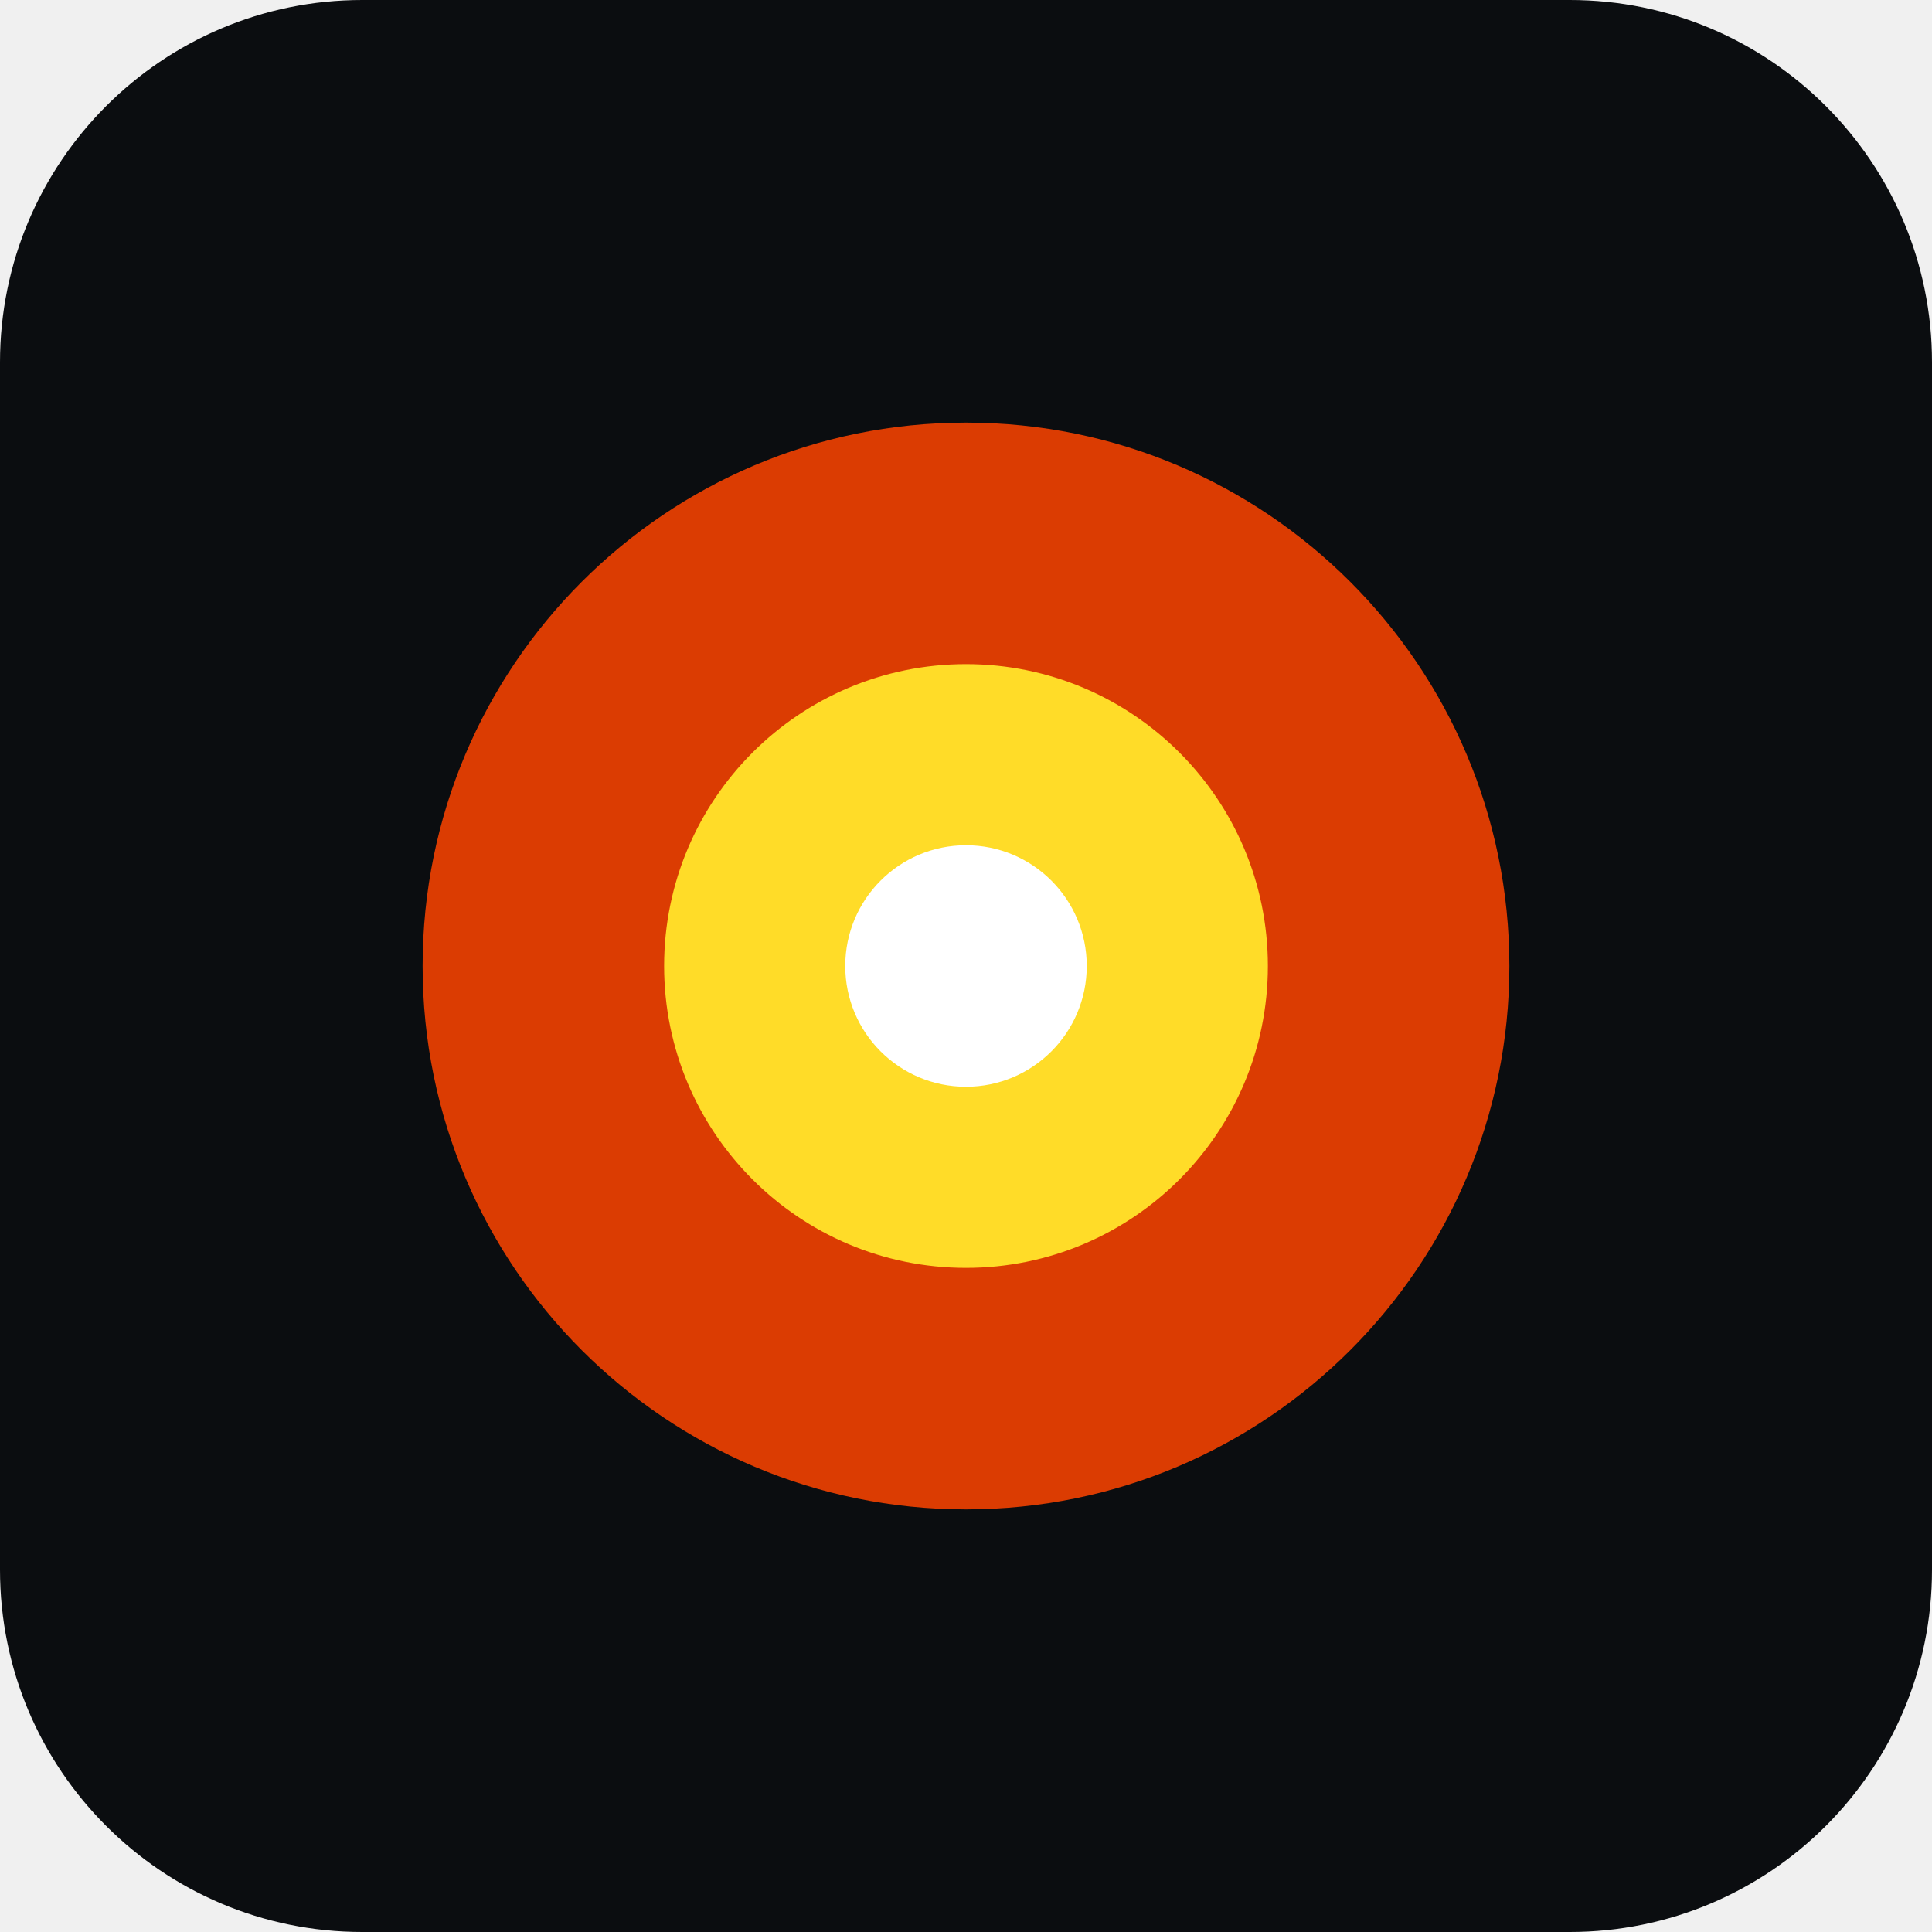
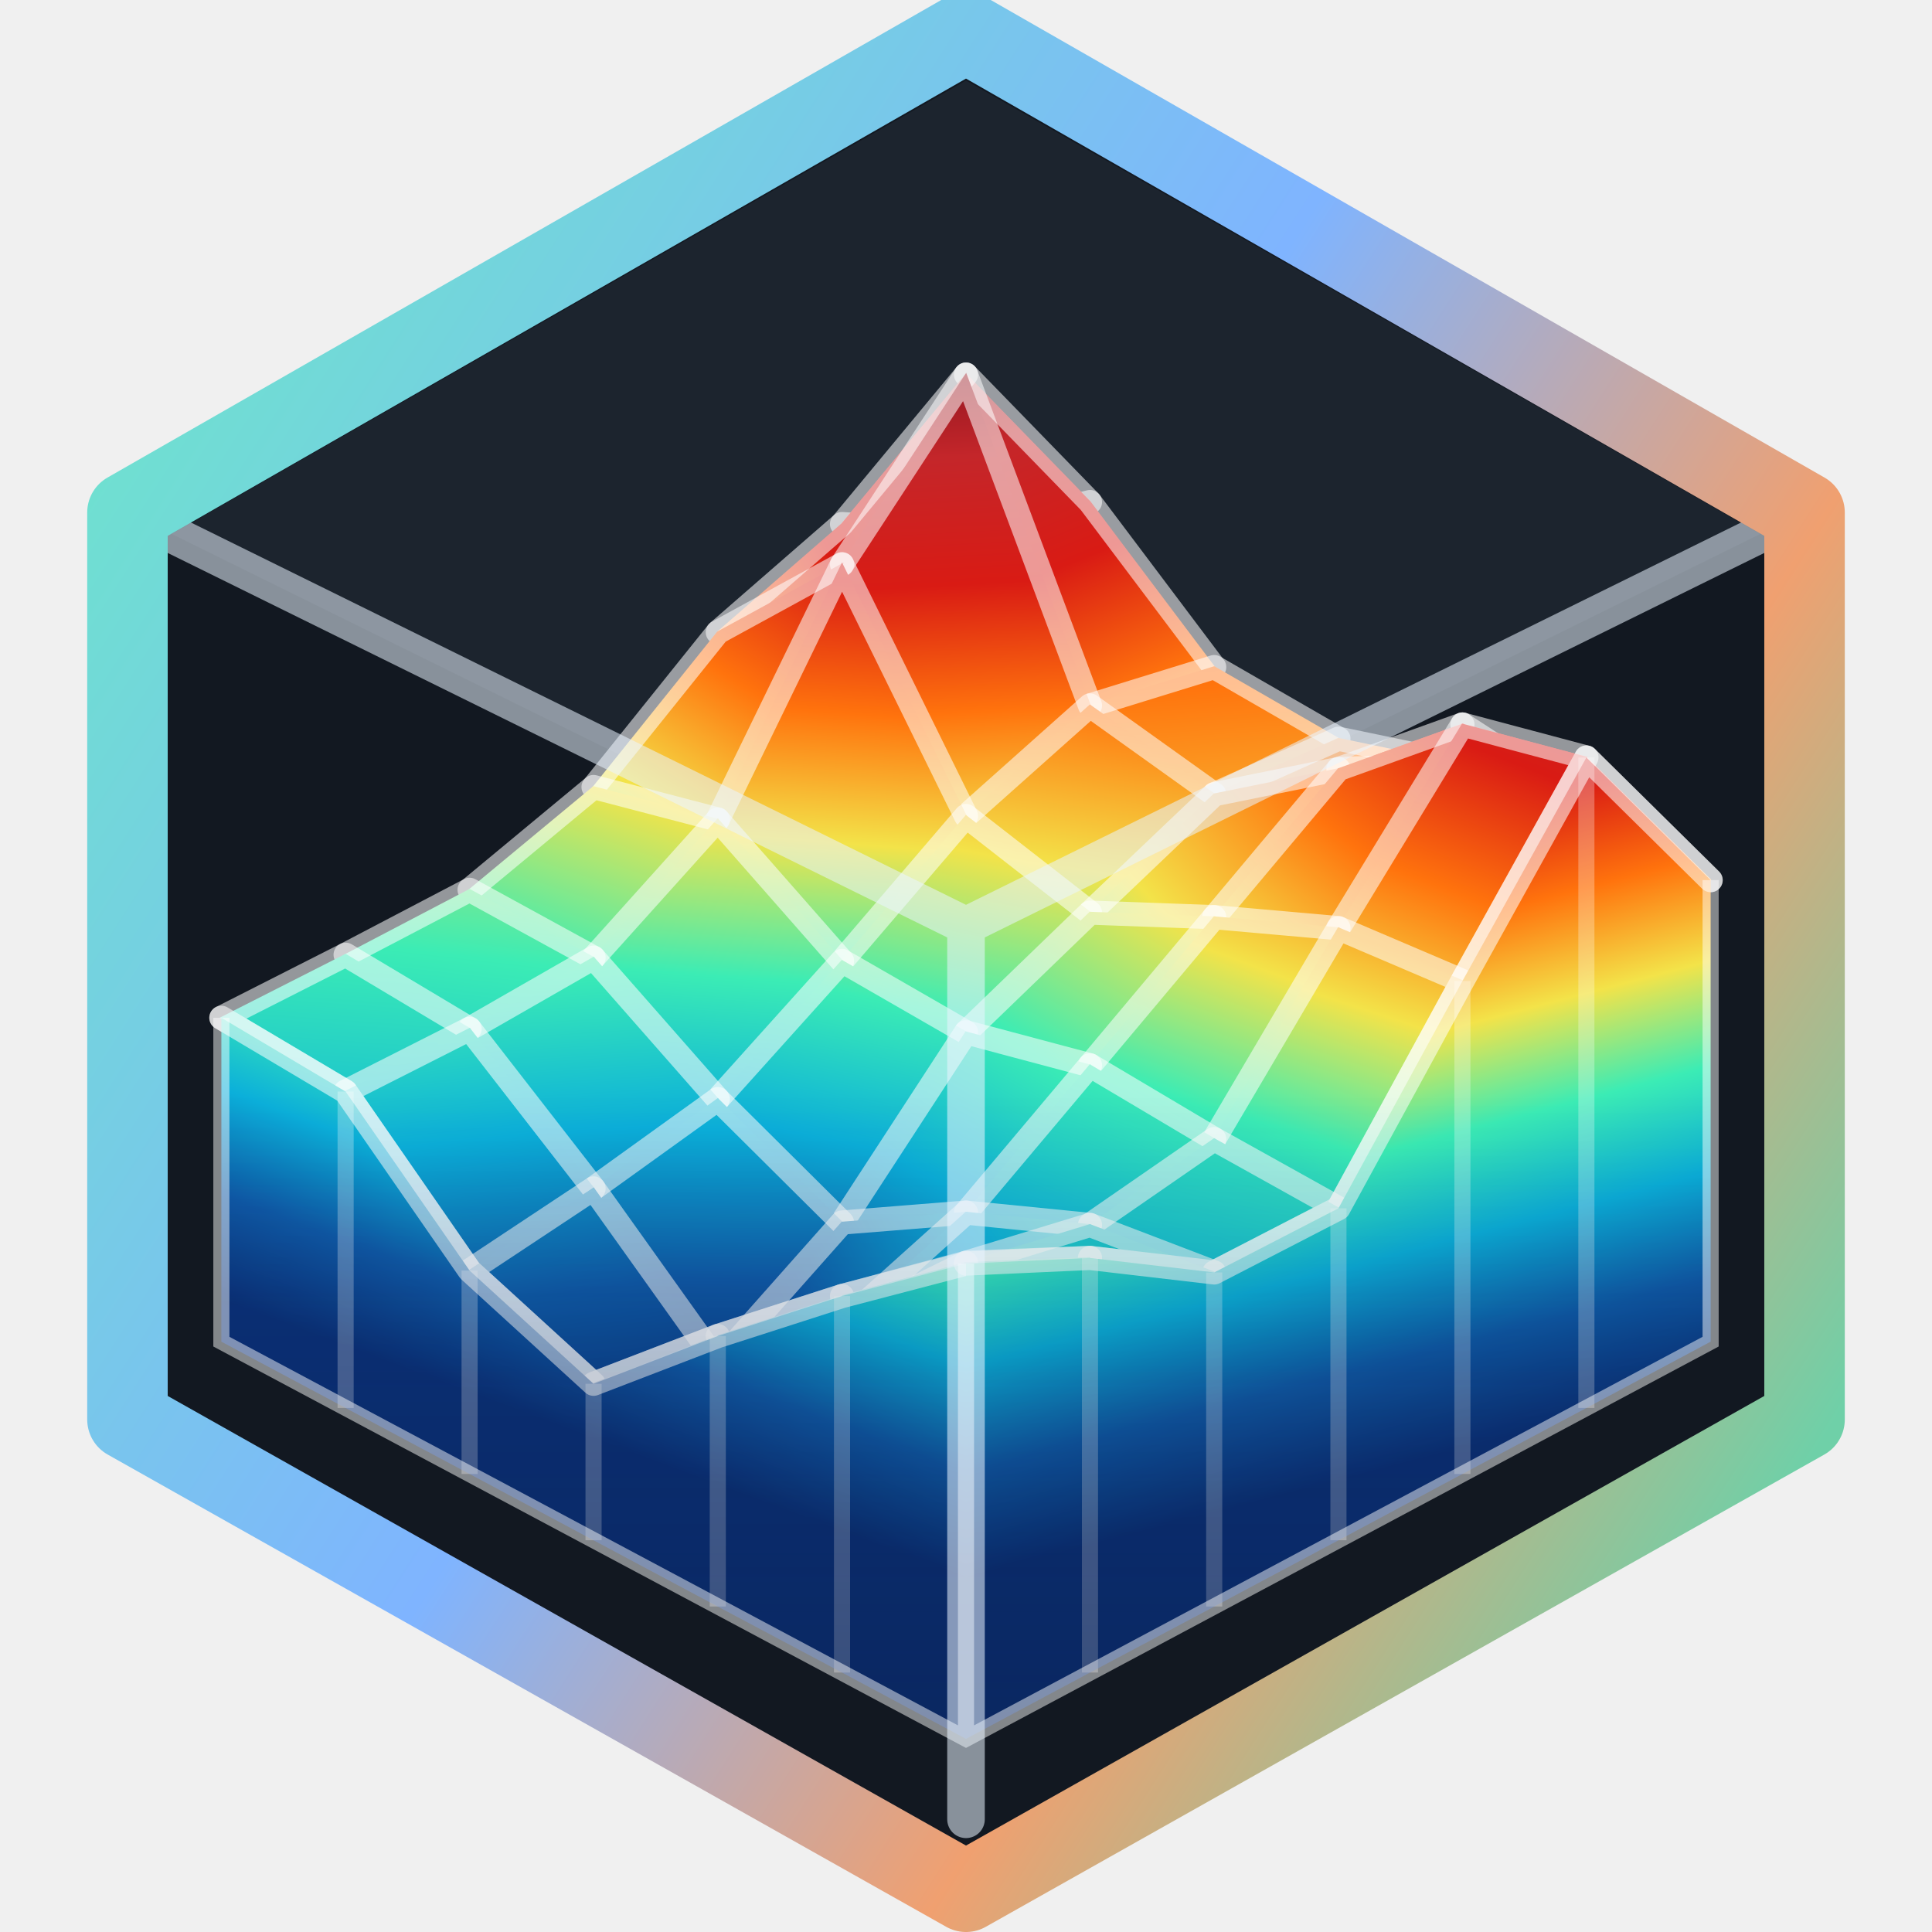
- <svg xmlns="http://www.w3.org/2000/svg" viewBox="0 0 32 32">
-   <rect width="32" height="32" rx="6" fill="#0b0d10" />
-   <circle cx="16" cy="16" r="9" fill="#ff4400" opacity=".85" />
-   <circle cx="16" cy="16" r="5" fill="#ffdc28" />
-   <circle cx="16" cy="16" r="2" fill="#fff" />
+ <svg xmlns="http://www.w3.org/2000/svg" viewBox="152 152 720 720">
+   <defs>
+     <linearGradient id="iramp">
+       <stop offset="0" stop-color="#0a317b" />
+       <stop offset="0.125" stop-color="#0e5aa9" />
+       <stop offset="0.25" stop-color="#0bafda" />
+       <stop offset="0.375" stop-color="#3becb5" />
+       <stop offset="0.5" stop-color="#f3e349" />
+       <stop offset="0.625" stop-color="#ff730d" />
+       <stop offset="0.75" stop-color="#d91b14" />
+       <stop offset="0.875" stop-color="#c4262a" />
+       <stop offset="1" stop-color="#7c0f1d" />
+     </linearGradient>
+     <style>.igl{fill:none;stroke:#fff;stroke-opacity:.55;stroke-width:9;stroke-linejoin:round;stroke-linecap:round}.iwl{fill:none;stroke:#fff;stroke-opacity:.28;stroke-width:6}.iws{fill:url(#iwshade)}</style>
+     <linearGradient id="iwshade" gradientUnits="userSpaceOnUse" x1="0" y1="560" x2="0" y2="800">
+       <stop offset="0" stop-color="#0a1830" stop-opacity="0" />
+       <stop offset="1" stop-color="#0a1430" stop-opacity=".35" />
+     </linearGradient>
+     <linearGradient id="iedge" gradientUnits="userSpaceOnUse" x1="200" y1="300" x2="824" y2="700">
+       <stop offset="0" stop-color="#6fe0d0" />
+       <stop offset=".45" stop-color="#7fb4ff" />
+       <stop offset=".75" stop-color="#f0a070" />
+       <stop offset="1" stop-color="#6fd0a8" />
+     </linearGradient>
+     <linearGradient id="iq1" href="#iramp" gradientUnits="userSpaceOnUse" x1="509.3" y1="509.7" x2="512.8" y2="282.8" />
+     <linearGradient id="iq2" href="#iramp" gradientUnits="userSpaceOnUse" x1="672.9" y1="645.6" x2="518.8" y2="263.8" />
+     <linearGradient id="iq3" href="#iramp" gradientUnits="userSpaceOnUse" x1="195.3" y1="482.4" x2="545.1" y2="307.5" />
+     <linearGradient id="iq4" href="#iramp" gradientUnits="userSpaceOnUse" x1="637.8" y1="913.7" x2="582.7" y2="101.8" />
+     <linearGradient id="iq5" href="#iramp" gradientUnits="userSpaceOnUse" x1="526.5" y1="655.5" x2="506.3" y2="274.5" />
+     <linearGradient id="iq6" href="#iramp" gradientUnits="userSpaceOnUse" x1="286.2" y1="631.7" x2="507.6" y2="268.7" />
+     <linearGradient id="iq7" href="#iramp" gradientUnits="userSpaceOnUse" x1="-244.8" y1="73.3" x2="1218.7" y2="668.8" />
+     <linearGradient id="iq8" href="#iramp" gradientUnits="userSpaceOnUse" x1="518.9" y1="725.2" x2="590.8" y2="227.7" />
+     <linearGradient id="iq9" href="#iramp" gradientUnits="userSpaceOnUse" x1="450.3" y1="659.9" x2="478.4" y2="272.6" />
+     <linearGradient id="iq10" href="#iramp" gradientUnits="userSpaceOnUse" x1="295.7" y1="705" x2="468.9" y2="188.8" />
+     <linearGradient id="iq11" href="#iramp" gradientUnits="userSpaceOnUse" x1="685.4" y1="567.4" x2="702.8" y2="372.7" />
+     <linearGradient id="iq12" href="#iramp" gradientUnits="userSpaceOnUse" x1="375" y1="677" x2="789.5" y2="299.7" />
+     <linearGradient id="iq13" href="#iramp" gradientUnits="userSpaceOnUse" x1="470.5" y1="707.6" x2="564.8" y2="232.8" />
+     <linearGradient id="iq14" href="#iramp" gradientUnits="userSpaceOnUse" x1="407.1" y1="679.3" x2="438.9" y2="243.2" />
+     <linearGradient id="iq15" href="#iramp" gradientUnits="userSpaceOnUse" x1="296.4" y1="777.4" x2="378.1" y2="61" />
+     <linearGradient id="iq16" href="#iramp" gradientUnits="userSpaceOnUse" x1="711.1" y1="535" x2="757.6" y2="407.9" />
+     <linearGradient id="iq17" href="#iramp" gradientUnits="userSpaceOnUse" x1="471.6" y1="691.4" x2="758.5" y2="325.8" />
+     <linearGradient id="iq18" href="#iramp" gradientUnits="userSpaceOnUse" x1="436.8" y1="723.5" x2="716.6" y2="249.7" />
+     <linearGradient id="iq19" href="#iramp" gradientUnits="userSpaceOnUse" x1="440.6" y1="684.5" x2="523.6" y2="253.6" />
+     <linearGradient id="iq20" href="#iramp" gradientUnits="userSpaceOnUse" x1="381.9" y1="692.1" x2="352.8" y2="216.6" />
+     <linearGradient id="iq21" href="#iramp" gradientUnits="userSpaceOnUse" x1="262.8" y1="781.1" x2="316.2" y2="42.8" />
+     <linearGradient id="iq22" href="#iramp" gradientUnits="userSpaceOnUse" x1="596.3" y1="730.5" x2="748" y2="335" />
+     <linearGradient id="iq23" href="#iramp" gradientUnits="userSpaceOnUse" x1="534" y1="719.4" x2="689.8" y2="299.3" />
+     <linearGradient id="iq24" href="#iramp" gradientUnits="userSpaceOnUse" x1="443.3" y1="695.9" x2="677.6" y2="281.2" />
+     <linearGradient id="iq25" href="#iramp" gradientUnits="userSpaceOnUse" x1="417.8" y1="684.4" x2="427.6" y2="239" />
+     <linearGradient id="iq26" href="#iramp" gradientUnits="userSpaceOnUse" x1="338.8" y1="692.3" x2="290.8" y2="231.2" />
+     <linearGradient id="iq27" href="#iramp" gradientUnits="userSpaceOnUse" x1="593.2" y1="725.1" x2="722.2" y2="329.5" />
+     <linearGradient id="iq28" href="#iramp" gradientUnits="userSpaceOnUse" x1="500.5" y1="747.6" x2="683.5" y2="230.9" />
+     <linearGradient id="iq29" href="#iramp" gradientUnits="userSpaceOnUse" x1="387.7" y1="668.3" x2="884.3" y2="419.8" />
+     <linearGradient id="iq30" href="#iramp" gradientUnits="userSpaceOnUse" x1="381.4" y1="695.2" x2="311.2" y2="193.7" />
+     <linearGradient id="iq31" href="#iramp" gradientUnits="userSpaceOnUse" x1="553.8" y1="826" x2="717.2" y2="108.9" />
+     <linearGradient id="iq32" href="#iramp" gradientUnits="userSpaceOnUse" x1="367.8" y1="719.5" x2="966.2" y2="306.9" />
+     <linearGradient id="iq33" href="#iramp" gradientUnits="userSpaceOnUse" x1="421" y1="664.8" x2="407.8" y2="583.6" />
+     <linearGradient id="iq34" href="#iramp" gradientUnits="userSpaceOnUse" x1="202.2" y1="-878.7" x2="1398.7" y2="4156" />
+     <linearGradient id="iq35" href="#iramp" gradientUnits="userSpaceOnUse" x1="469.7" y1="659.5" x2="452" y2="563.5" />
+     <linearGradient id="iq36" href="#iramp" gradientUnits="userSpaceOnUse" x1="500.6" y1="743.4" x2="536.5" y2="371.5" />
+     <linearGradient id="iq37" href="#iramp" gradientUnits="userSpaceOnUse" x1="361.2" y1="683.7" x2="464.4" y2="407.2" />
+     <linearGradient id="iq38" href="#iramp" gradientUnits="userSpaceOnUse" x1="666.7" y1="699.6" x2="589.7" y2="404.7" />
+   </defs>
+   <polygon points="512,164 824.5,343 824.5,681 512,857 199.5,681 199.5,343" fill="#121821" stroke-linejoin="round" />
+   <polygon points="216,351 512,182 808,351 512,497" fill="#bfe0ff" fill-opacity=".06" />
+   <path d="M512,350.5 558.2,339.1 512,291.6 465.8,347.3Z" fill="url(#iq1)" stroke="url(#iq1)" stroke-width=".6" />
+   <path d="M465.8,347.3 512,350.5 558.2,339.1" class="igl" />
+   <path d="M558.2,339.1 604.5,400.6 558.2,414.9 512,291.6Z" fill="url(#iq2)" stroke="url(#iq2)" stroke-width=".6" />
+   <path d="M512,291.6 558.2,339.1 604.5,400.6" class="igl" />
+   <path d="M465.8,347.3 512,291.6 465.8,362.3 419.5,387.6Z" fill="url(#iq3)" stroke="url(#iq3)" stroke-width=".6" />
+   <path d="M419.5,387.6 465.8,347.3 512,291.6" class="igl" />
+   <path d="M604.5,400.6 650.8,427.3 604.5,448 558.2,414.9Z" fill="url(#iq4)" stroke="url(#iq4)" stroke-width=".6" />
+   <path d="M558.2,414.9 604.5,400.6 650.8,427.3" class="igl" />
+   <path d="M512,291.6 558.2,414.9 512,456.1 465.8,362.3Z" fill="url(#iq5)" stroke="url(#iq5)" stroke-width=".6" />
+   <path d="M465.8,362.3 512,291.6 558.2,414.9" class="igl" />
+   <path d="M419.5,387.6 465.8,362.3 419.5,457.4 373.2,445.3Z" fill="url(#iq6)" stroke="url(#iq6)" stroke-width=".6" />
+   <path d="M373.2,445.3 419.5,387.6 465.8,362.3" class="igl" />
+   <path d="M650.8,427.3 697,436.9 650.8,438.6 604.5,448Z" fill="url(#iq7)" stroke="url(#iq7)" stroke-width=".6" />
+   <path d="M604.5,448 650.8,427.3 697,436.9" class="igl" />
+   <path d="M558.2,414.9 604.5,448 558.2,492.1 512,456.1Z" fill="url(#iq8)" stroke="url(#iq8)" stroke-width=".6" />
+   <path d="M512,456.1 558.2,414.9 604.5,448" class="igl" />
+   <path d="M465.8,362.3 512,456.1 465.8,510.1 419.5,457.4Z" fill="url(#iq9)" stroke="url(#iq9)" stroke-width=".6" />
+   <path d="M419.5,457.4 465.8,362.3 512,456.1" class="igl" />
+   <path d="M373.2,445.3 419.5,457.4 373.2,508.9 327,483.6Z" fill="url(#iq10)" stroke="url(#iq10)" stroke-width=".6" />
+   <path d="M327,483.6 373.2,445.3 419.5,457.4" class="igl" />
+   <path d="M697,436.9 743.2,452 697,422 650.8,438.6Z" fill="url(#iq11)" stroke="url(#iq11)" stroke-width=".6" />
+   <path d="M650.8,438.6 697,436.9 743.2,452" class="igl" />
+   <path d="M604.5,448 650.8,438.6 604.5,493.8 558.2,492.1Z" fill="url(#iq12)" stroke="url(#iq12)" stroke-width=".6" />
+   <path d="M558.2,492.1 604.5,448 650.8,438.6" class="igl" />
+   <path d="M512,456.1 558.2,492.1 512,536.7 465.8,510.1Z" fill="url(#iq13)" stroke="url(#iq13)" stroke-width=".6" />
+   <path d="M465.8,510.1 512,456.1 558.2,492.1" class="igl" />
+   <path d="M419.5,457.4 465.8,510.1 419.5,561.6 373.2,508.9Z" fill="url(#iq14)" stroke="url(#iq14)" stroke-width=".6" />
+   <path d="M373.2,508.9 419.5,457.4 465.8,510.1" class="igl" />
+   <path d="M327,483.6 373.2,508.9 327,535.4 280.8,507.8Z" fill="url(#iq15)" stroke="url(#iq15)" stroke-width=".6" />
+   <path d="M280.8,507.8 327,483.6 373.2,508.9" class="igl" />
+   <path d="M743.2,452 789.5,480 743.2,434.3 697,422Z" fill="url(#iq16)" stroke="url(#iq16)" stroke-width=".6" />
+   <path d="M697,422 743.2,452 789.5,480M789.5,480 743.2,434.3" class="igl" />
+   <path d="M650.8,438.6 697,422 650.8,497.9 604.5,493.8Z" fill="url(#iq17)" stroke="url(#iq17)" stroke-width=".6" />
+   <path d="M604.5,493.8 650.8,438.6 697,422" class="igl" />
+   <path d="M558.2,492.1 604.5,493.8 558.2,549 512,536.7Z" fill="url(#iq18)" stroke="url(#iq18)" stroke-width=".6" />
+   <path d="M512,536.7 558.2,492.1 604.5,493.8" class="igl" />
+   <path d="M465.8,510.1 512,536.7 465.8,607.6 419.5,561.6Z" fill="url(#iq19)" stroke="url(#iq19)" stroke-width=".6" />
+   <path d="M419.5,561.6 465.8,510.1 512,536.7" class="igl" />
+   <path d="M373.2,508.9 419.5,561.6 373.2,594.9 327,535.4Z" fill="url(#iq20)" stroke="url(#iq20)" stroke-width=".6" />
+   <path d="M327,535.4 373.2,508.9 419.5,561.6" class="igl" />
+   <path d="M280.8,507.8 327,535.4 280.8,558.8 234.5,531.3Z" fill="url(#iq21)" stroke="url(#iq21)" stroke-width=".6" />
+   <path d="M234.5,531.3 280.8,507.8 327,535.4M234.5,531.3 280.8,558.8" class="igl" />
+   <path d="M697,422 743.2,434.3 697,517.6 650.8,497.9Z" fill="url(#iq22)" stroke="url(#iq22)" stroke-width=".6" />
+   <path d="M650.8,497.9 697,422 743.2,434.3M743.2,434.3 697,517.6" class="igl" />
+   <path d="M604.5,493.8 650.8,497.9 604.5,576.5 558.2,549Z" fill="url(#iq23)" stroke="url(#iq23)" stroke-width=".6" />
+   <path d="M558.2,549 604.5,493.8 650.8,497.9" class="igl" />
+   <path d="M512,536.7 558.2,549 512,603.9 465.8,607.6Z" fill="url(#iq24)" stroke="url(#iq24)" stroke-width=".6" />
+   <path d="M465.8,607.6 512,536.7 558.2,549" class="igl" />
+   <path d="M419.5,561.6 465.8,607.6 419.5,659.8 373.2,594.9Z" fill="url(#iq25)" stroke="url(#iq25)" stroke-width=".6" />
+   <path d="M373.2,594.9 419.5,561.6 465.8,607.6" class="igl" />
+   <path d="M327,535.4 373.2,594.9 327,625.5 280.8,558.8Z" fill="url(#iq26)" stroke="url(#iq26)" stroke-width=".6" />
+   <path d="M280.8,558.8 327,535.4 373.2,594.9M280.8,558.8 327,625.5" class="igl" />
+   <path d="M650.8,497.9 697,517.6 650.8,602.3 604.5,576.5Z" fill="url(#iq27)" stroke="url(#iq27)" stroke-width=".6" />
+   <path d="M604.5,576.5 650.8,497.9 697,517.6M697,517.6 650.8,602.3" class="igl" />
+   <path d="M558.2,549 604.5,576.5 558.2,608.5 512,603.9Z" fill="url(#iq28)" stroke="url(#iq28)" stroke-width=".6" />
+   <path d="M512,603.9 558.2,549 604.5,576.5" class="igl" />
+   <path d="M465.8,607.6 512,603.9 465.8,645.4 419.5,659.8Z" fill="url(#iq29)" stroke="url(#iq29)" stroke-width=".6" />
+   <path d="M419.5,659.8 465.8,607.6 512,603.9" class="igl" />
+   <path d="M373.2,594.9 419.5,659.8 373.2,667.7 327,625.5Z" fill="url(#iq30)" stroke="url(#iq30)" stroke-width=".6" />
+   <path d="M327,625.5 373.2,594.9 419.5,659.8M327,625.5 373.2,667.7" class="igl" />
+   <path d="M604.5,576.5 650.8,602.3 604.5,626.2 558.2,608.5Z" fill="url(#iq31)" stroke="url(#iq31)" stroke-width=".6" />
+   <path d="M558.2,608.5 604.5,576.5 650.8,602.3M650.8,602.3 604.5,626.2" class="igl" />
+   <path d="M512,603.9 558.2,608.5 512,622.6 465.8,645.4Z" fill="url(#iq32)" stroke="url(#iq32)" stroke-width=".6" />
+   <path d="M465.8,645.4 512,603.9 558.2,608.5" class="igl" />
+   <path d="M419.5,659.8 465.8,645.4 419.5,649.9 373.2,667.7Z" fill="url(#iq33)" stroke="url(#iq33)" stroke-width=".6" />
+   <path d="M373.2,667.7 419.5,659.8 465.8,645.4M373.2,667.7 419.5,649.9" class="igl" />
+   <path d="M558.2,608.5 604.5,626.2 558.2,620.8 512,622.6Z" fill="url(#iq34)" stroke="url(#iq34)" stroke-width=".6" />
+   <path d="M512,622.6 558.2,608.5 604.5,626.2M604.5,626.2 558.2,620.8" class="igl" />
+   <path d="M465.8,645.4 512,622.6 465.8,635 419.5,649.9Z" fill="url(#iq35)" stroke="url(#iq35)" stroke-width=".6" />
+   <path d="M419.5,649.9 465.8,645.4 512,622.6M419.5,649.9 465.8,635" class="igl" />
+   <path d="M512,622.6 558.2,620.8 512,622.9 465.8,635Z" fill="url(#iq36)" stroke="url(#iq36)" stroke-width=".6" />
+   <path d="M465.8,635 512,622.6 558.2,620.8M465.8,635 512,622.9M558.2,620.8 512,622.9" class="igl" />
+   <path d="M234.5,531.3 280.8,558.8 327,625.5 373.2,667.7 419.5,649.9 465.8,635 512,622.9 512,800 465.8,775.3 419.5,750.7 373.2,726 327,701.3 280.8,676.7 234.5,652Z" fill="url(#iq37)" />
+   <path d="M280.8,558.8V676.7M327,625.5V701.3M373.2,667.7V726M419.5,649.9V750.7M465.8,635V775.3" class="iwl" />
+   <path d="M234.5,531.3 280.8,558.8 327,625.5 373.2,667.7 419.5,649.9 465.8,635 512,622.9" class="igl" />
+   <path d="M512,622.9 558.2,620.8 604.5,626.2 650.8,602.3 697,517.6 743.2,434.3 789.5,480 789.5,652 743.2,676.7 697,701.3 650.8,726 604.5,750.7 558.2,775.3 512,800Z" fill="url(#iq38)" />
+   <path d="M558.2,620.8V775.3M604.5,626.2V750.7M650.8,602.3V726M697,517.6V701.3M743.2,434.3V676.7" class="iwl" />
+   <path d="M512,622.9 558.2,620.8 604.5,626.2 650.8,602.3 697,517.6 743.2,434.3 789.5,480" class="igl" />
+   <path d="M234.5,531.3 234.5,652 512,800 789.5,652 789.5,480" class="iws" />
+   <path d="M234.5,531.3 234.5,652 512,800 789.5,652 789.5,480M512,800 512,622.9" class="iwl" style="stroke-opacity:0.48" />
+   <path d="M216,351 512,497 808,351M512,497 512,830" fill="none" stroke="#e8f4ff" stroke-opacity=".55" stroke-width="14" stroke-linejoin="round" stroke-linecap="round" />
+   <polygon points="512,164 824.5,343 824.5,681 512,857 199.5,681 199.5,343" fill="none" stroke="url(#iedge)" stroke-width="30" stroke-linejoin="round" />
</svg>
